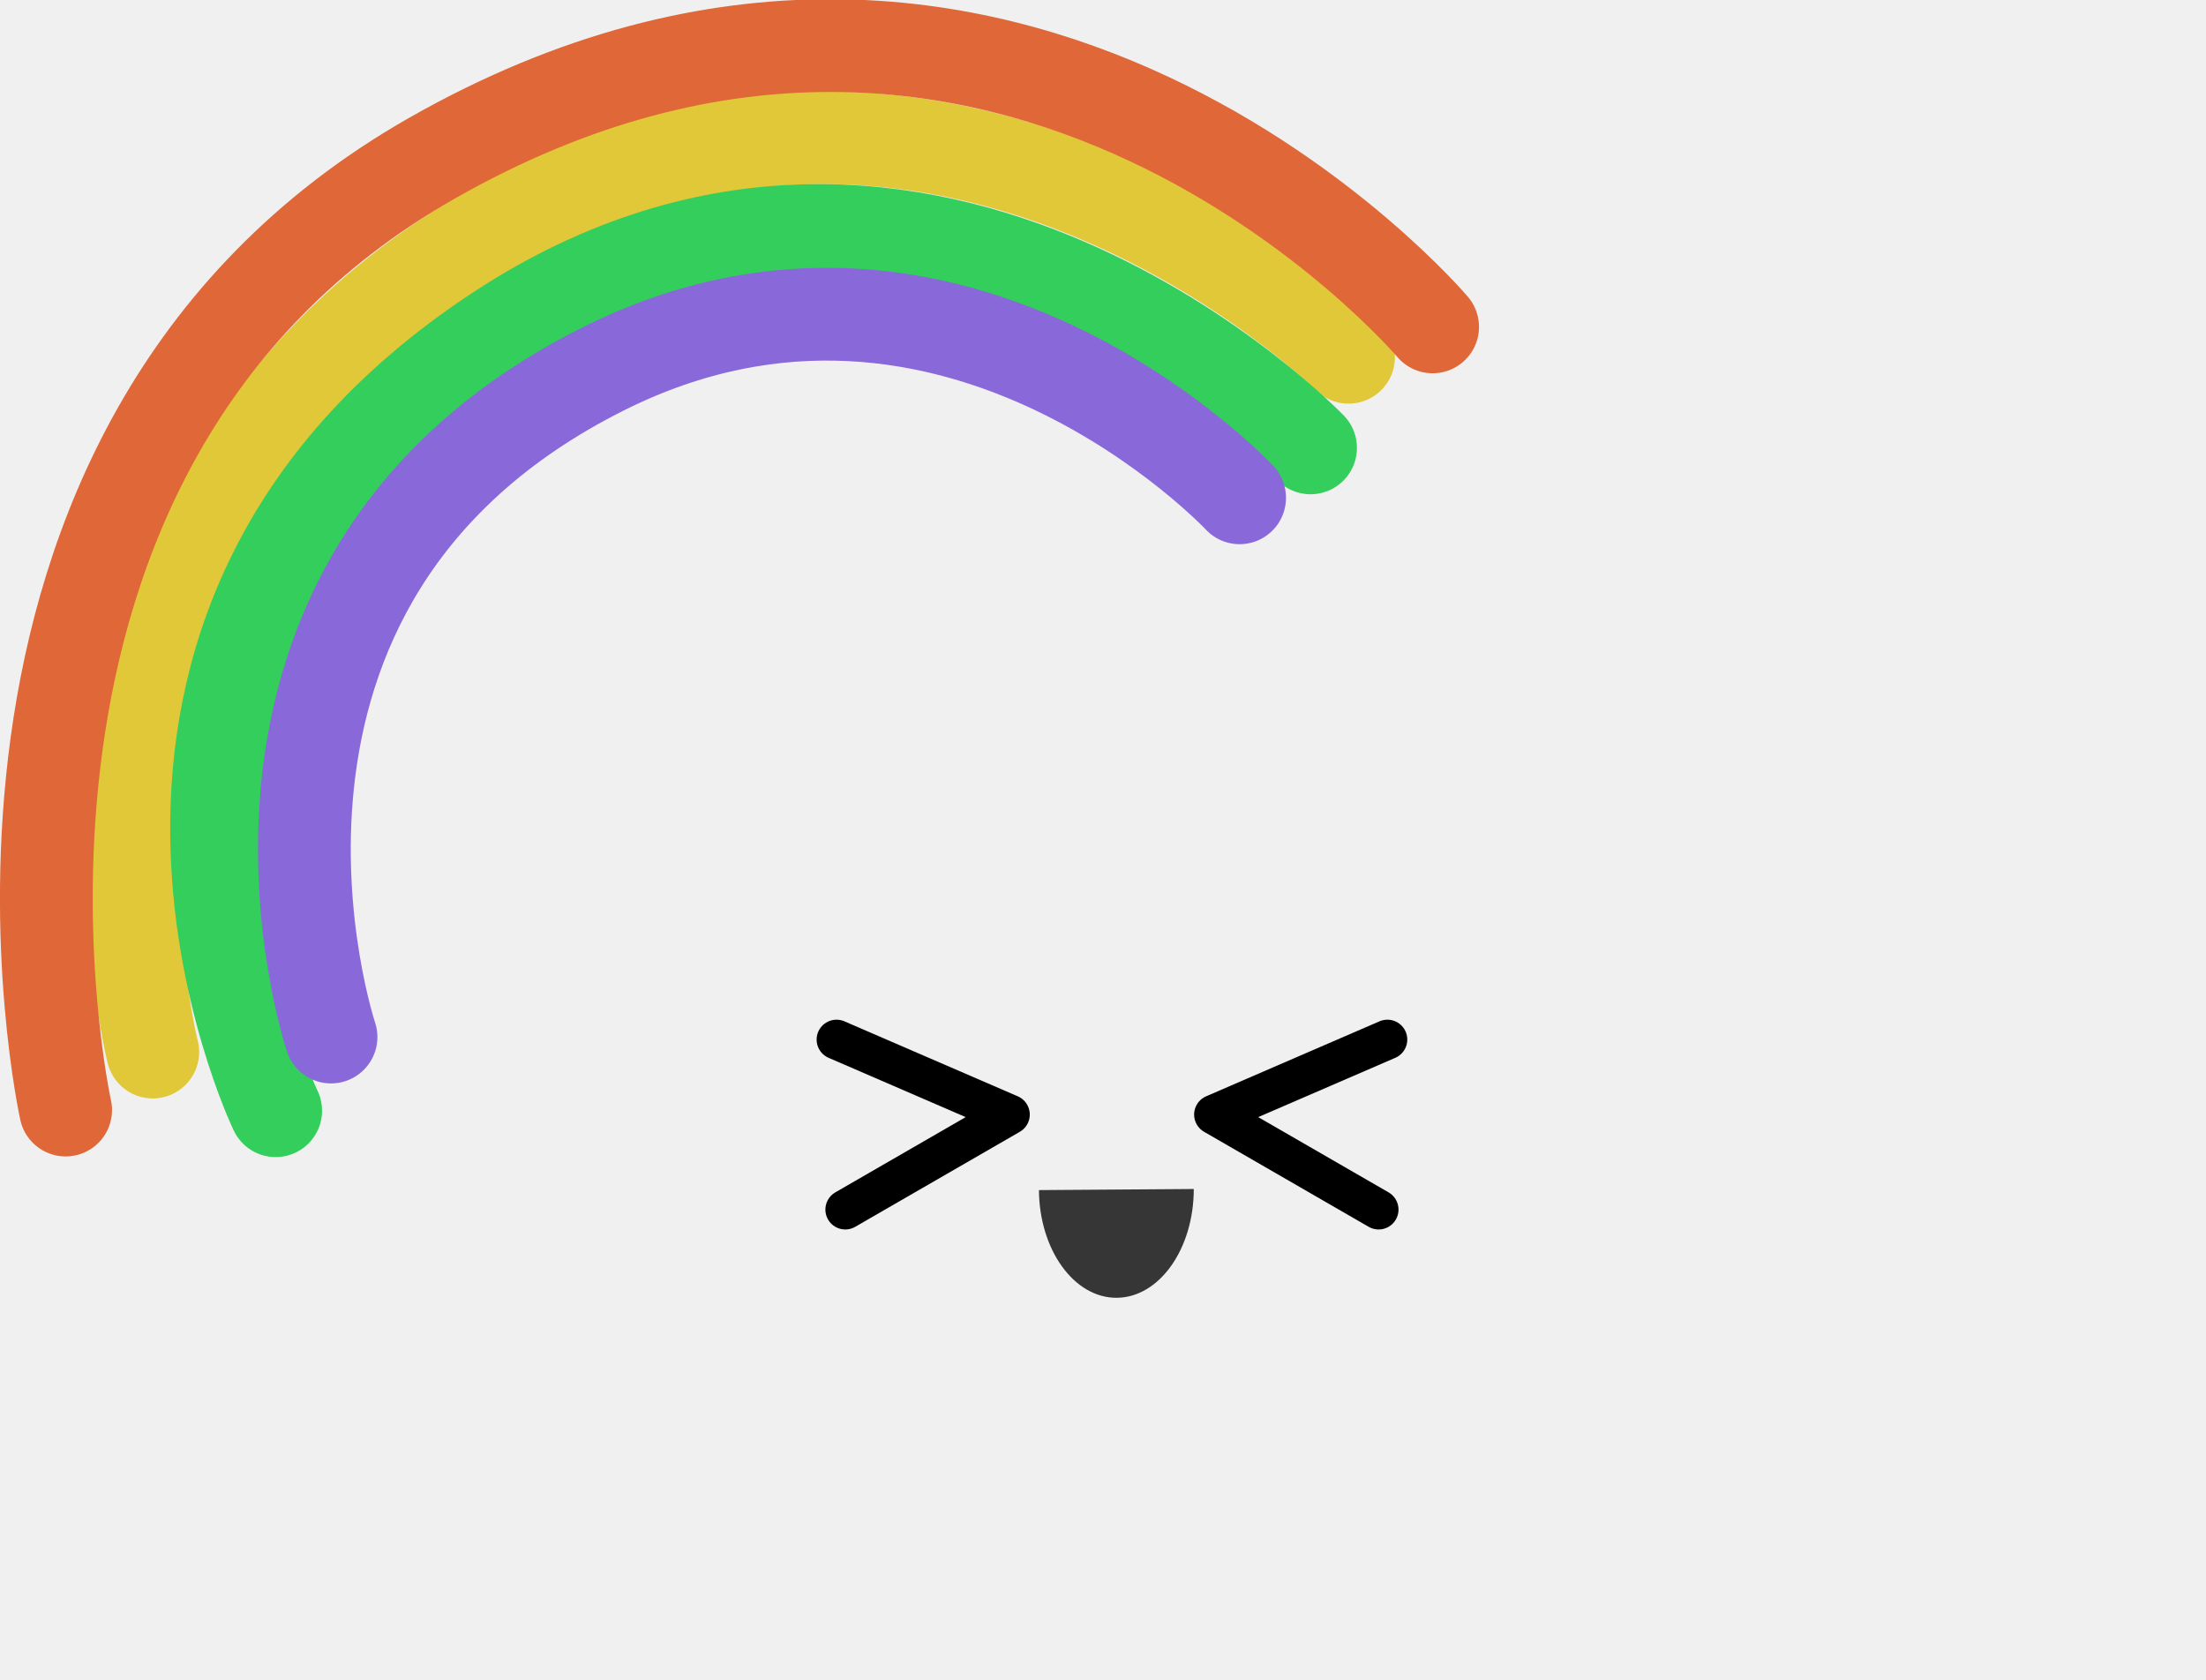
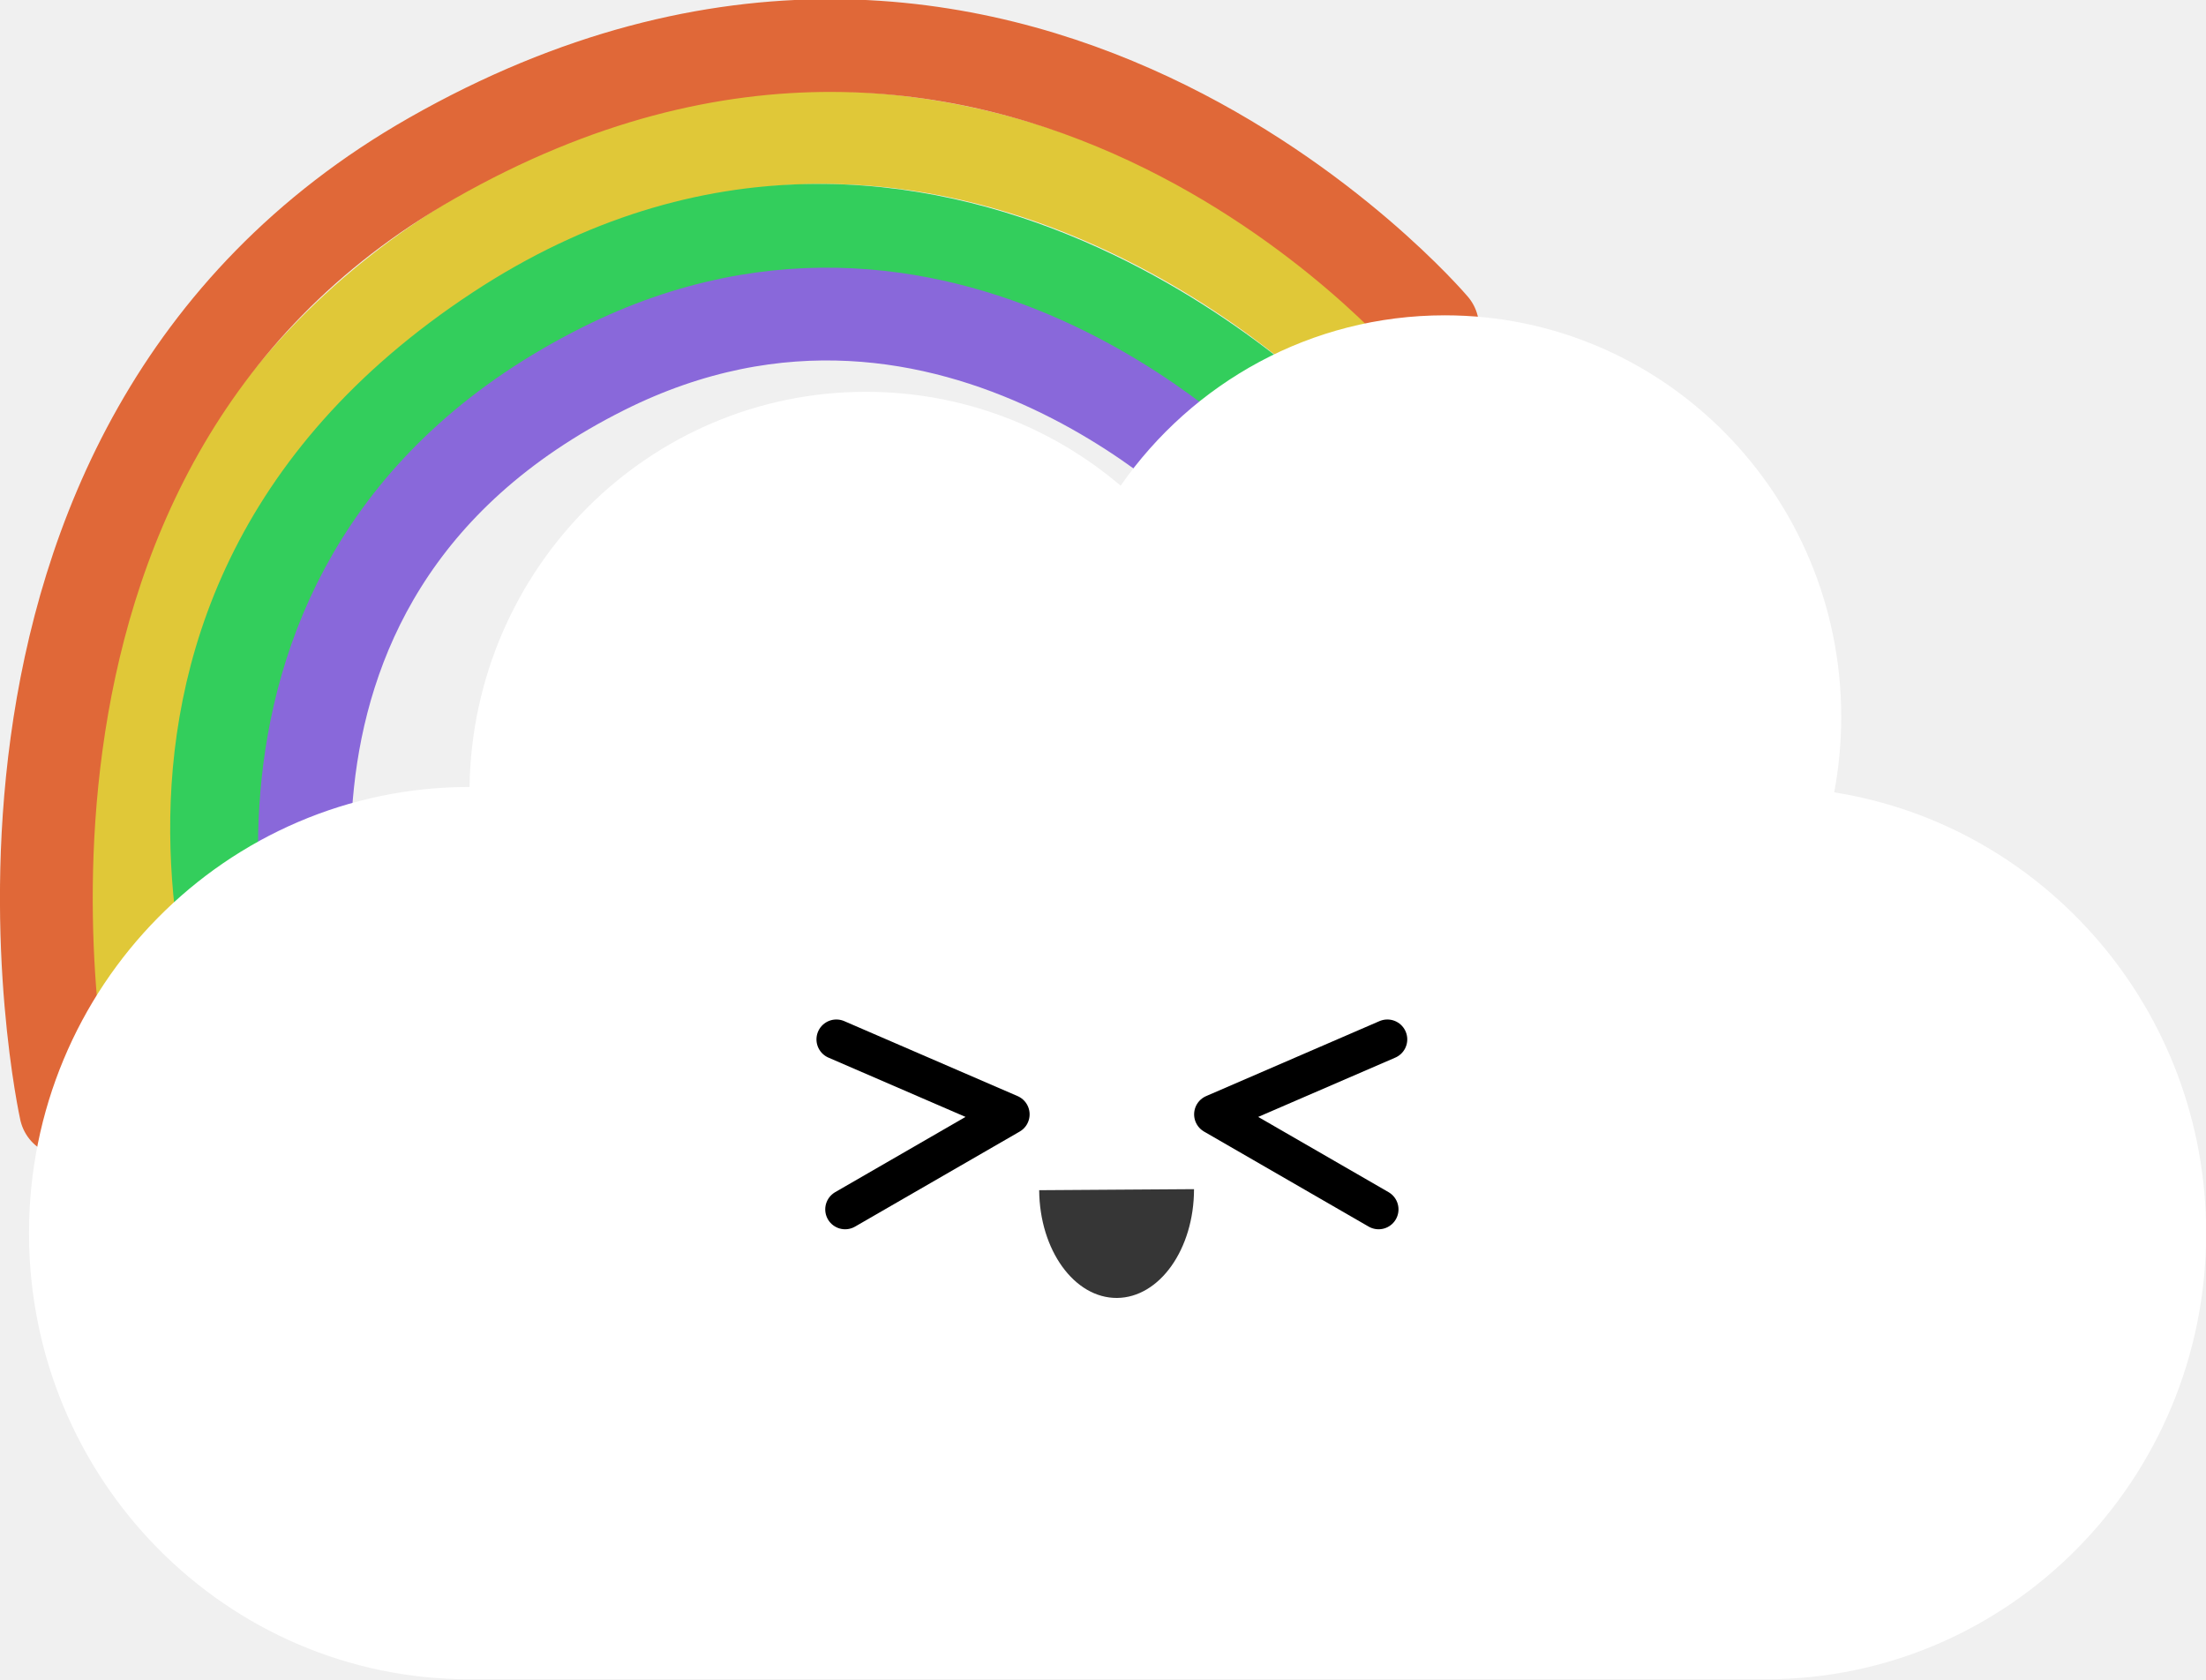
- <svg xmlns="http://www.w3.org/2000/svg" xmlns:xlink="http://www.w3.org/1999/xlink" width="44.038mm" height="33.525mm" viewBox="0 0 44.038 33.525" version="1.1" id="svg1">
-   <defs id="defs1">
-     <linearGradient id="swatch4">
-       <stop style="stop-color:#000000;stop-opacity:1;" offset="0" id="stop4" />
-     </linearGradient>
-     <color-profile name="Agfa-:-Swop-Standard" xlink:href="../../WINDOWS/system32/spool/drivers/color/RSWOP.icm" id="color-profile2" />
-     <clipPath clipPathUnits="userSpaceOnUse" id="clipPath3">
-       <g id="g4">
-         <rect width="43.461" height="27.229" fill="#ffffff" id="rect3" x="66.41" y="65.881" style="stroke-width:0.524" />
-       </g>
+ <svg xmlns="http://www.w3.org/2000/svg" width="44.038mm" height="33.525mm" version="1.1" viewBox="0 0 44.038 33.525">
+   <defs>
+     <clipPath id="clipPath3">
+       <rect x="66.41" y="65.881" width="43.461" height="27.229" fill="#fff" stroke-width=".524" />
    </clipPath>
  </defs>
-   <g id="layer1" transform="translate(-85.10384,-140.968)">
+   <g transform="translate(-85.104 -140.97)">
    <g id="rb-cloud">
-       <g id="rainbow">
-         <path style="fill:none;fill-opacity:1;stroke:#e0c838;stroke-width:1.852;stroke-linecap:round;stroke-linejoin:round;stroke-dasharray:none;stroke-opacity:1" d="m 88.153,161.971 c 0,0 -2.693,-10.535 6.296,-16.133 9.395,-5.851 17.575,2.262 17.575,2.262" id="path4" />
-         <path style="fill:none;fill-opacity:1;stroke:#33ce5c;stroke-width:1.852;stroke-linecap:round;stroke-linejoin:round;stroke-dasharray:none;stroke-opacity:1" d="m 90.607,163.142 c 0,0 -4.627,-9.599 4.446,-15.561 8.556,-5.623 16.213,2.328 16.213,2.328" id="path4-0" />
-         <path style="fill:none;fill-opacity:1;stroke:#8968da;stroke-width:1.852;stroke-linecap:round;stroke-linejoin:round;stroke-dasharray:none;stroke-opacity:1" d="m 91.712,161.671 c 0,0 -3.045,-9.091 5.435,-13.339 7.009,-3.512 12.703,2.574 12.703,2.574" id="path4-0-6" />
-         <path style="fill:none;fill-opacity:1;stroke:#e06838;stroke-width:1.852;stroke-linecap:round;stroke-linejoin:round;stroke-dasharray:none;stroke-opacity:1" d="m 86.414,163.129 c 0,0 -2.917,-13.176 7.312,-19.002 11.547,-6.577 19.977,3.367 19.977,3.367" id="path4-7" />
+       <g id="rainbow" fill="none" stroke-linecap="round" stroke-linejoin="round" stroke-width="1.852">
+         <path d="m88.153 161.97s-2.693-10.535 6.296-16.133c9.395-5.851 17.575 2.262 17.575 2.262" stroke="#e0c838" />
+         <path d="m90.607 163.14s-4.627-9.598 4.446-15.561c8.556-5.623 16.213 2.329 16.213 2.329" stroke="#33ce5c" />
+         <path d="m91.712 161.67s-3.045-9.091 5.435-13.339c7.009-3.511 12.703 2.574 12.703 2.574" stroke="#8968da" />
+         <path d="m86.414 163.13s-2.917-13.176 7.312-19.002c11.547-6.577 19.977 3.367 19.977 3.367" stroke="#e06838" />
      </g>
-       <path d="m 102.447,75.404 c 0.092,-0.488 0.14,-0.992 0.14,-1.507 0,-4.427 -3.543,-8.016 -7.914,-8.016 -2.674,0 -5.039,1.344 -6.471,3.401 -1.375,-1.169 -3.149,-1.874 -5.085,-1.874 -4.329,0 -7.845,3.52 -7.913,7.889 h -9.95e-4 c -4.856,0 -8.793,3.988 -8.793,8.907 0,4.919 3.937,8.907 8.793,8.907 h 25.876 c 4.856,0 8.793,-3.988 8.793,-8.907 0,-4.448 -3.218,-8.134 -7.425,-8.799 z" fill="#ffffff" id="rainbow-cloud" style="stroke-width:0.524" clip-path="url(#clipPath3)" transform="translate(19.27013,81.38357)" />
+       <path id="rainbow-cloud" transform="translate(19.27 81.384)" d="m102.45 75.404c0.092-0.488 0.14-0.992 0.14-1.507 0-4.427-3.543-8.016-7.914-8.016-2.674 0-5.038 1.344-6.471 3.401-1.375-1.169-3.149-1.874-5.085-1.874-4.329 0-7.846 3.52-7.913 7.889h-9.95e-4c-4.856 0-8.793 3.987-8.793 8.907 0 4.919 3.937 8.907 8.793 8.907h25.876c4.856 0 8.793-3.988 8.793-8.907 0-4.448-3.219-8.134-7.425-8.799z" clip-path="url(#clipPath3)" fill="#fff" stroke-width=".524" />
      <g id="rb-face">
-         <g id="rb-eyes">
-           <path style="fill:none;fill-opacity:1;stroke:#000000;stroke-width:0.794;stroke-linecap:round;stroke-linejoin:round;stroke-dasharray:none;stroke-opacity:1" d="m 101.803,161.722 3.461,1.497 -3.286,1.897" id="rb-left-eye" />
-           <path style="fill:none;fill-opacity:1;stroke:#000000;stroke-width:0.794;stroke-linecap:round;stroke-linejoin:round;stroke-dasharray:none;stroke-opacity:1" d="m 112.8,161.722 -3.461,1.497 3.286,1.897" id="rb-right-eye" />
+         <g id="rb-eyes" fill="none" stroke="#000" stroke-linecap="round" stroke-linejoin="round" stroke-width=".794">
+           <path id="rb-left-eye" d="m101.8 161.72 3.461 1.497-3.286 1.897" />
+           <path id="rb-right-eye" d="m112.8 161.72-3.461 1.497 3.286 1.897" />
        </g>
-         <path style="fill:#363636;fill-opacity:1;stroke:none;stroke-width:1.333;stroke-linecap:round;stroke-linejoin:round;stroke-dasharray:none;stroke-opacity:1" id="rb-mouth" d="m 108.935,164.705 a 1.546,2.172 0 0 1 -1.538,2.172 1.546,2.172 0 0 1 -1.553,-2.15" />
+         <path id="rb-mouth" d="m108.94 164.71a1.546 2.172 0 0 1-1.538 2.172 1.546 2.172 0 0 1-1.553-2.151" fill="#363636" />
      </g>
    </g>
  </g>
</svg>
